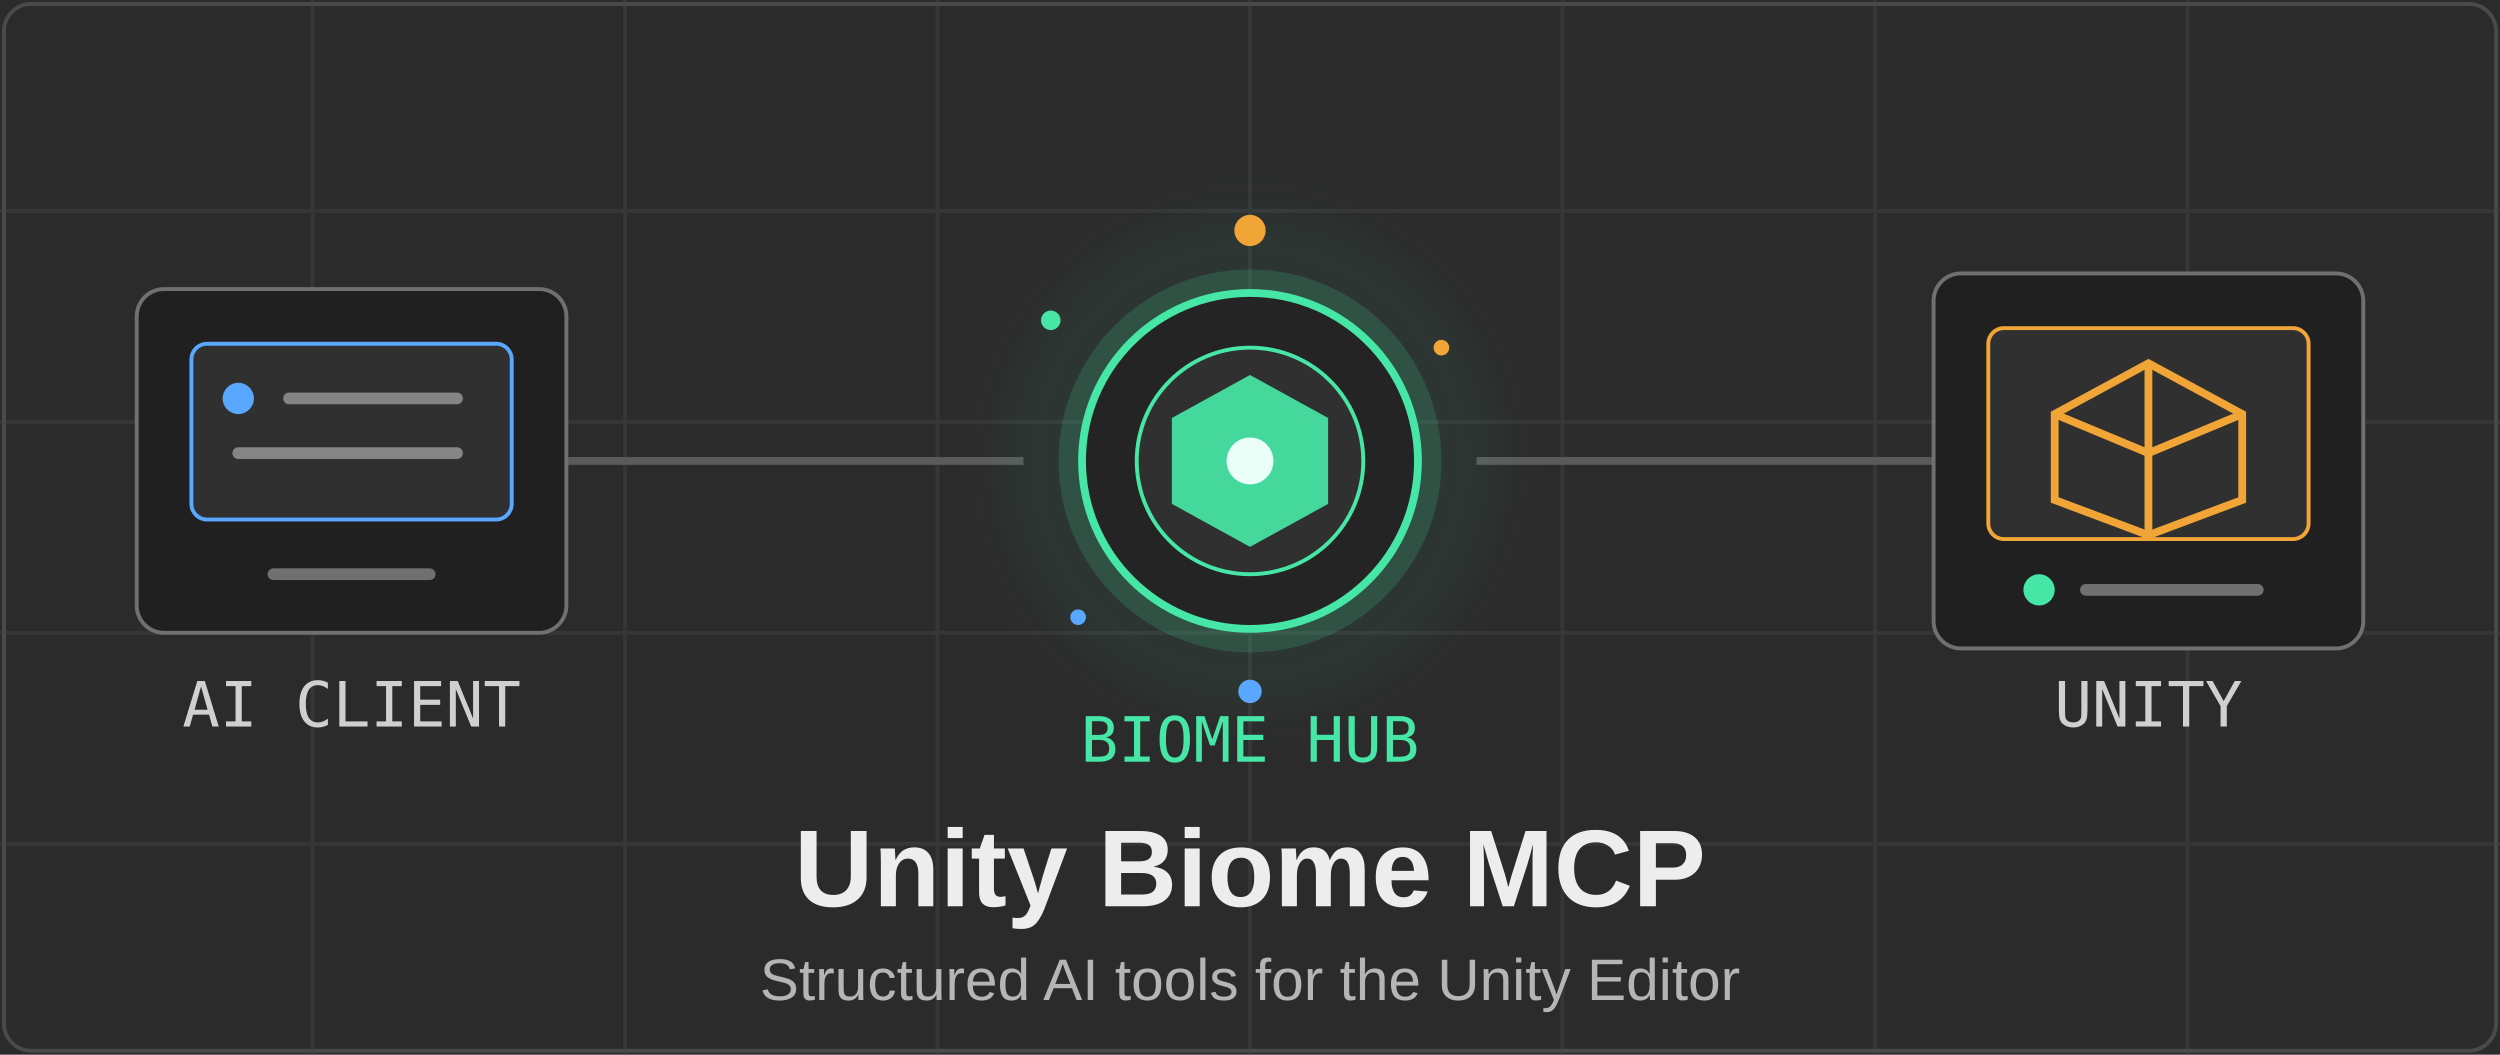
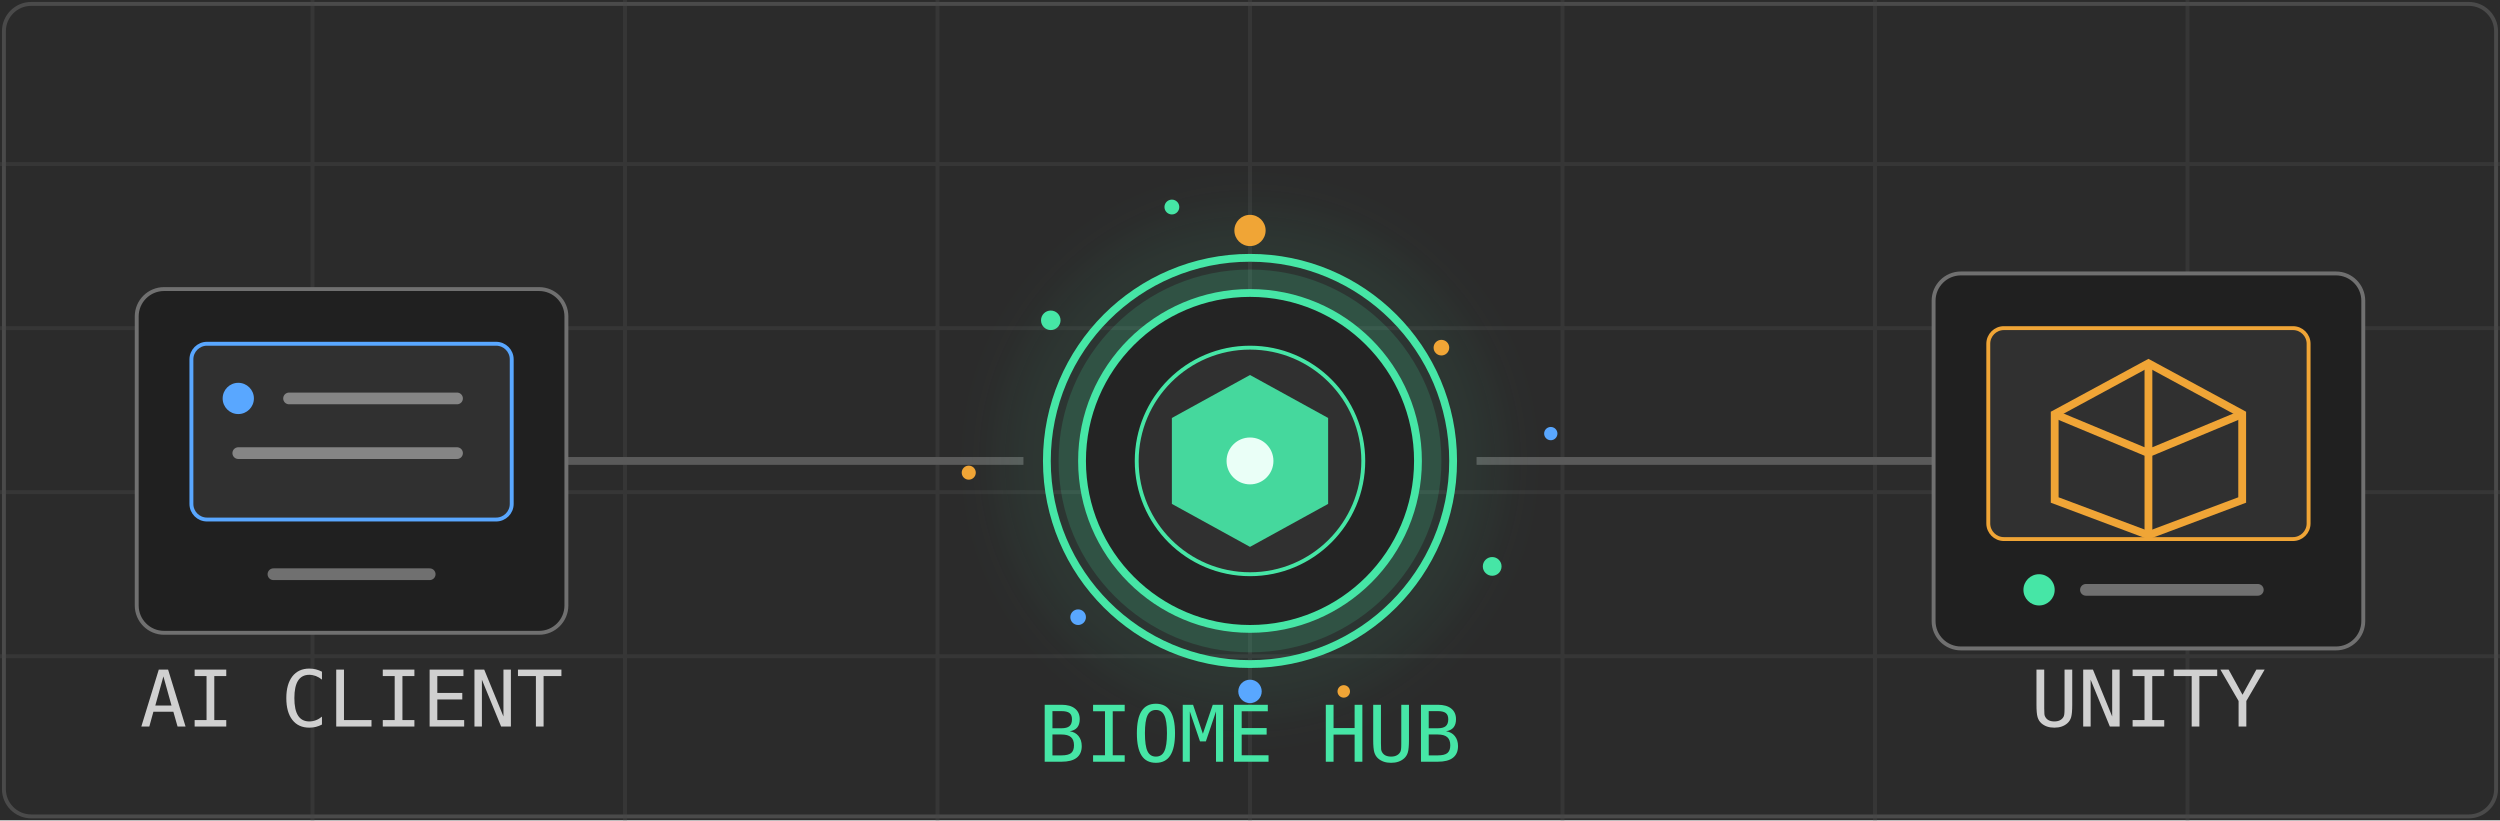
- <svg xmlns="http://www.w3.org/2000/svg" viewBox="0 0 640 270" width="640" height="270" role="img" aria-labelledby="hero-title hero-desc">
+ <svg xmlns="http://www.w3.org/2000/svg" viewBox="0 0 640 210" width="640" height="210" role="img" aria-labelledby="hero-title hero-desc">
  <defs>
    <filter id="hero-glow" x="-80%" y="-80%" width="260%" height="260%">
      <feGaussianBlur stdDeviation="6" />
    </filter>
    <filter id="hero-soft-glow" x="-50%" y="-50%" width="200%" height="200%">
      <feGaussianBlur stdDeviation="2.5" result="blur" />
      <feMerge>
        <feMergeNode in="blur" />
        <feMergeNode in="SourceGraphic" />
      </feMerge>
    </filter>
  </defs>
  <style>
    .hero-signal {
      animation: hero-flow 4.8s linear infinite;
    }
    .hero-core {
      animation: hero-breathe 3.2s ease-in-out infinite;
      transform-box: fill-box;
      transform-origin: center;
    }
+     .hero-pulse {
+       animation: hero-pulse 3.2s ease-out infinite;
+       transform-box: fill-box;
+       transform-origin: center;
+     }
    .hero-orbit {
      animation: hero-orbit 8s linear infinite;
      transform-origin: 320px 118px;
    }
    .hero-spore-a {
      animation: hero-drift-a 6.4s ease-in-out infinite;
    }
    .hero-spore-b {
      animation: hero-drift-b 7.6s ease-in-out infinite;
    }
    .hero-spore-c {
      animation: hero-drift-c 5.8s ease-in-out infinite;
    }
    @keyframes hero-flow {
      from { stroke-dashoffset: 0; }
      to { stroke-dashoffset: -48; }
    }
    @keyframes hero-breathe {
-       0%, 100% { opacity: 0.68; transform: scale(0.94); }
-       48% { opacity: 1; transform: scale(1.07); }
+       0%, 100% { opacity: 0.74; transform: scale(0.92); }
+       48% { opacity: 1; transform: scale(1.11); }
+     }
+     @keyframes hero-pulse {
+       0% { opacity: .42; transform: scale(.72); }
+       78%, 100% { opacity: 0; transform: scale(1.38); }
    }
    @keyframes hero-orbit {
      from { transform: rotate(0deg); }
      to { transform: rotate(360deg); }
    }
    @keyframes hero-drift-a {
      0%, 100% { transform: translate(0, 0); opacity: 0.25; }
      45% { transform: translate(8px, -5px); opacity: 0.7; }
    }
    @keyframes hero-drift-b {
      0%, 100% { transform: translate(0, 0); opacity: 0.2; }
      55% { transform: translate(-6px, 7px); opacity: 0.62; }
    }
    @keyframes hero-drift-c {
      0%, 100% { transform: translate(0, 0); opacity: 0.18; }
      38% { transform: translate(5px, 6px); opacity: 0.55; }
    }
    @media (prefers-reduced-motion: reduce) {
      .hero-signal,
      .hero-core,
+       .hero-pulse,
      .hero-orbit,
      .hero-spore-a,
      .hero-spore-b,
      .hero-spore-c {
        animation: none !important;
      }
    }
  </style>
-   <rect width="640" height="270" fill="#2b2b2b" />
-   <rect x="1" y="1" width="638" height="268" rx="7" fill="none" stroke="#4a4a4a" />
+   <rect width="640" height="210" fill="#2b2b2b" />
+   <rect x="1" y="1" width="638" height="208" rx="7" fill="none" stroke="#4a4a4a" />
  <g stroke="#464646" stroke-width="1" opacity="0.42">
-     <path d="M0 54H640M0 108H640M0 162H640M0 216H640" />
-     <path d="M80 0V270M160 0V270M240 0V270M320 0V270M400 0V270M480 0V270M560 0V270" />
+     <path d="M0 42H640M0 84H640M0 126H640M0 168H640" />
+     <path d="M80 0V210M160 0V210M240 0V210M320 0V210M400 0V210M480 0V210M560 0V210" />
  </g>
  <path d="M145 118H262M378 118H495" fill="none" stroke="#5a5a5a" stroke-width="2" />
  <path class="hero-signal" d="M145 118H262M378 118H495" fill="none" stroke="#46e6a6" stroke-width="3" stroke-linecap="round" stroke-dasharray="12 12" filter="url(#hero-soft-glow)" />
  <g>
    <rect x="35" y="74" width="110" height="88" rx="7" fill="#202020" stroke="#707070" />
    <rect x="49" y="88" width="82" height="45" rx="4" fill="#303030" stroke="#59a7ff" />
    <circle cx="61" cy="102" r="4" fill="#59a7ff" />
    <path d="M74 102H117M61 116H117" stroke="#858585" stroke-width="3" stroke-linecap="round" />
    <path d="M70 147H110" stroke="#707070" stroke-width="3" stroke-linecap="round" />
-     <text x="90" y="186" text-anchor="middle" fill="#d0d0d0" font-size="16" font-family="ui-monospace, SFMono-Regular, Menlo, Consolas, monospace">AI CLIENT</text>
+     <text x="90" y="186" text-anchor="middle" fill="#d0d0d0" font-size="20" data-mobile-critical="true" font-family="ui-monospace, SFMono-Regular, Menlo, Consolas, monospace">AI CLIENT</text>
  </g>
  <g>
    <circle cx="320" cy="118" r="64" fill="#46e6a6" opacity="0.06" filter="url(#hero-glow)" />
+     <circle class="hero-pulse" cx="320" cy="118" r="52" fill="none" stroke="#46e6a6" stroke-width="2" />
    <circle class="hero-core" cx="320" cy="118" r="49" fill="#46e6a6" opacity="0.16" />
    <circle cx="320" cy="118" r="43" fill="#242424" stroke="#46e6a6" stroke-width="2" />
    <circle cx="320" cy="118" r="29" fill="#303030" stroke="#46e6a6" />
    <path d="M320 96L340 107V129L320 140L300 129V107Z" fill="#46e6a6" opacity="0.92" />
    <circle cx="320" cy="118" r="6" fill="#eafff7" />
    <g class="hero-orbit">
      <circle cx="320" cy="59" r="4" fill="#f0a536" />
      <circle cx="320" cy="177" r="3" fill="#59a7ff" />
    </g>
    <circle class="hero-spore-a" cx="269" cy="82" r="2.5" fill="#46e6a6" />
    <circle class="hero-spore-b" cx="369" cy="89" r="2" fill="#f0a536" />
    <circle class="hero-spore-c" cx="276" cy="158" r="2" fill="#59a7ff" />
-     <text x="320" y="195" text-anchor="middle" fill="#46e6a6" font-size="16" font-family="ui-monospace, SFMono-Regular, Menlo, Consolas, monospace">BIOME HUB</text>
+     <circle class="hero-spore-b" cx="382" cy="145" r="2.4" fill="#46e6a6" />
+     <circle class="hero-spore-a" cx="248" cy="121" r="1.8" fill="#f0a536" />
+     <circle class="hero-spore-c" cx="397" cy="111" r="1.7" fill="#59a7ff" />
+     <circle class="hero-spore-a" cx="300" cy="53" r="1.9" fill="#46e6a6" />
+     <circle class="hero-spore-b" cx="344" cy="177" r="1.6" fill="#f0a536" />
+     <text x="320" y="195" text-anchor="middle" fill="#46e6a6" font-size="20" data-mobile-critical="true" font-family="ui-monospace, SFMono-Regular, Menlo, Consolas, monospace">BIOME HUB</text>
  </g>
  <g>
    <rect x="495" y="70" width="110" height="96" rx="7" fill="#202020" stroke="#707070" />
    <rect x="509" y="84" width="82" height="54" rx="4" fill="#303030" stroke="#f0a536" />
    <path d="M550 93L574 106V128L550 137L526 128V106Z" fill="none" stroke="#f0a536" stroke-width="2" />
    <path d="M550 93V116M526 106L550 116L574 106M550 116V137" fill="none" stroke="#f0a536" stroke-width="2" />
    <circle cx="522" cy="151" r="4" fill="#46e6a6" />
    <path d="M534 151H578" stroke="#707070" stroke-width="3" stroke-linecap="round" />
-     <text x="550" y="186" text-anchor="middle" fill="#d0d0d0" font-size="16" font-family="ui-monospace, SFMono-Regular, Menlo, Consolas, monospace">UNITY</text>
-   </g>
-   <g text-anchor="middle" font-family="Segoe UI, Helvetica Neue, Arial, sans-serif">
-     <text x="320" y="232" fill="#ededed" font-size="28" font-weight="700">Unity Biome MCP</text>
-     <text x="320" y="256" fill="#b5b5b5" font-size="15">Structured AI tools for the Unity Editor</text>
+     <text x="550" y="186" text-anchor="middle" fill="#d0d0d0" font-size="20" data-mobile-critical="true" font-family="ui-monospace, SFMono-Regular, Menlo, Consolas, monospace">UNITY</text>
  </g>
</svg>
